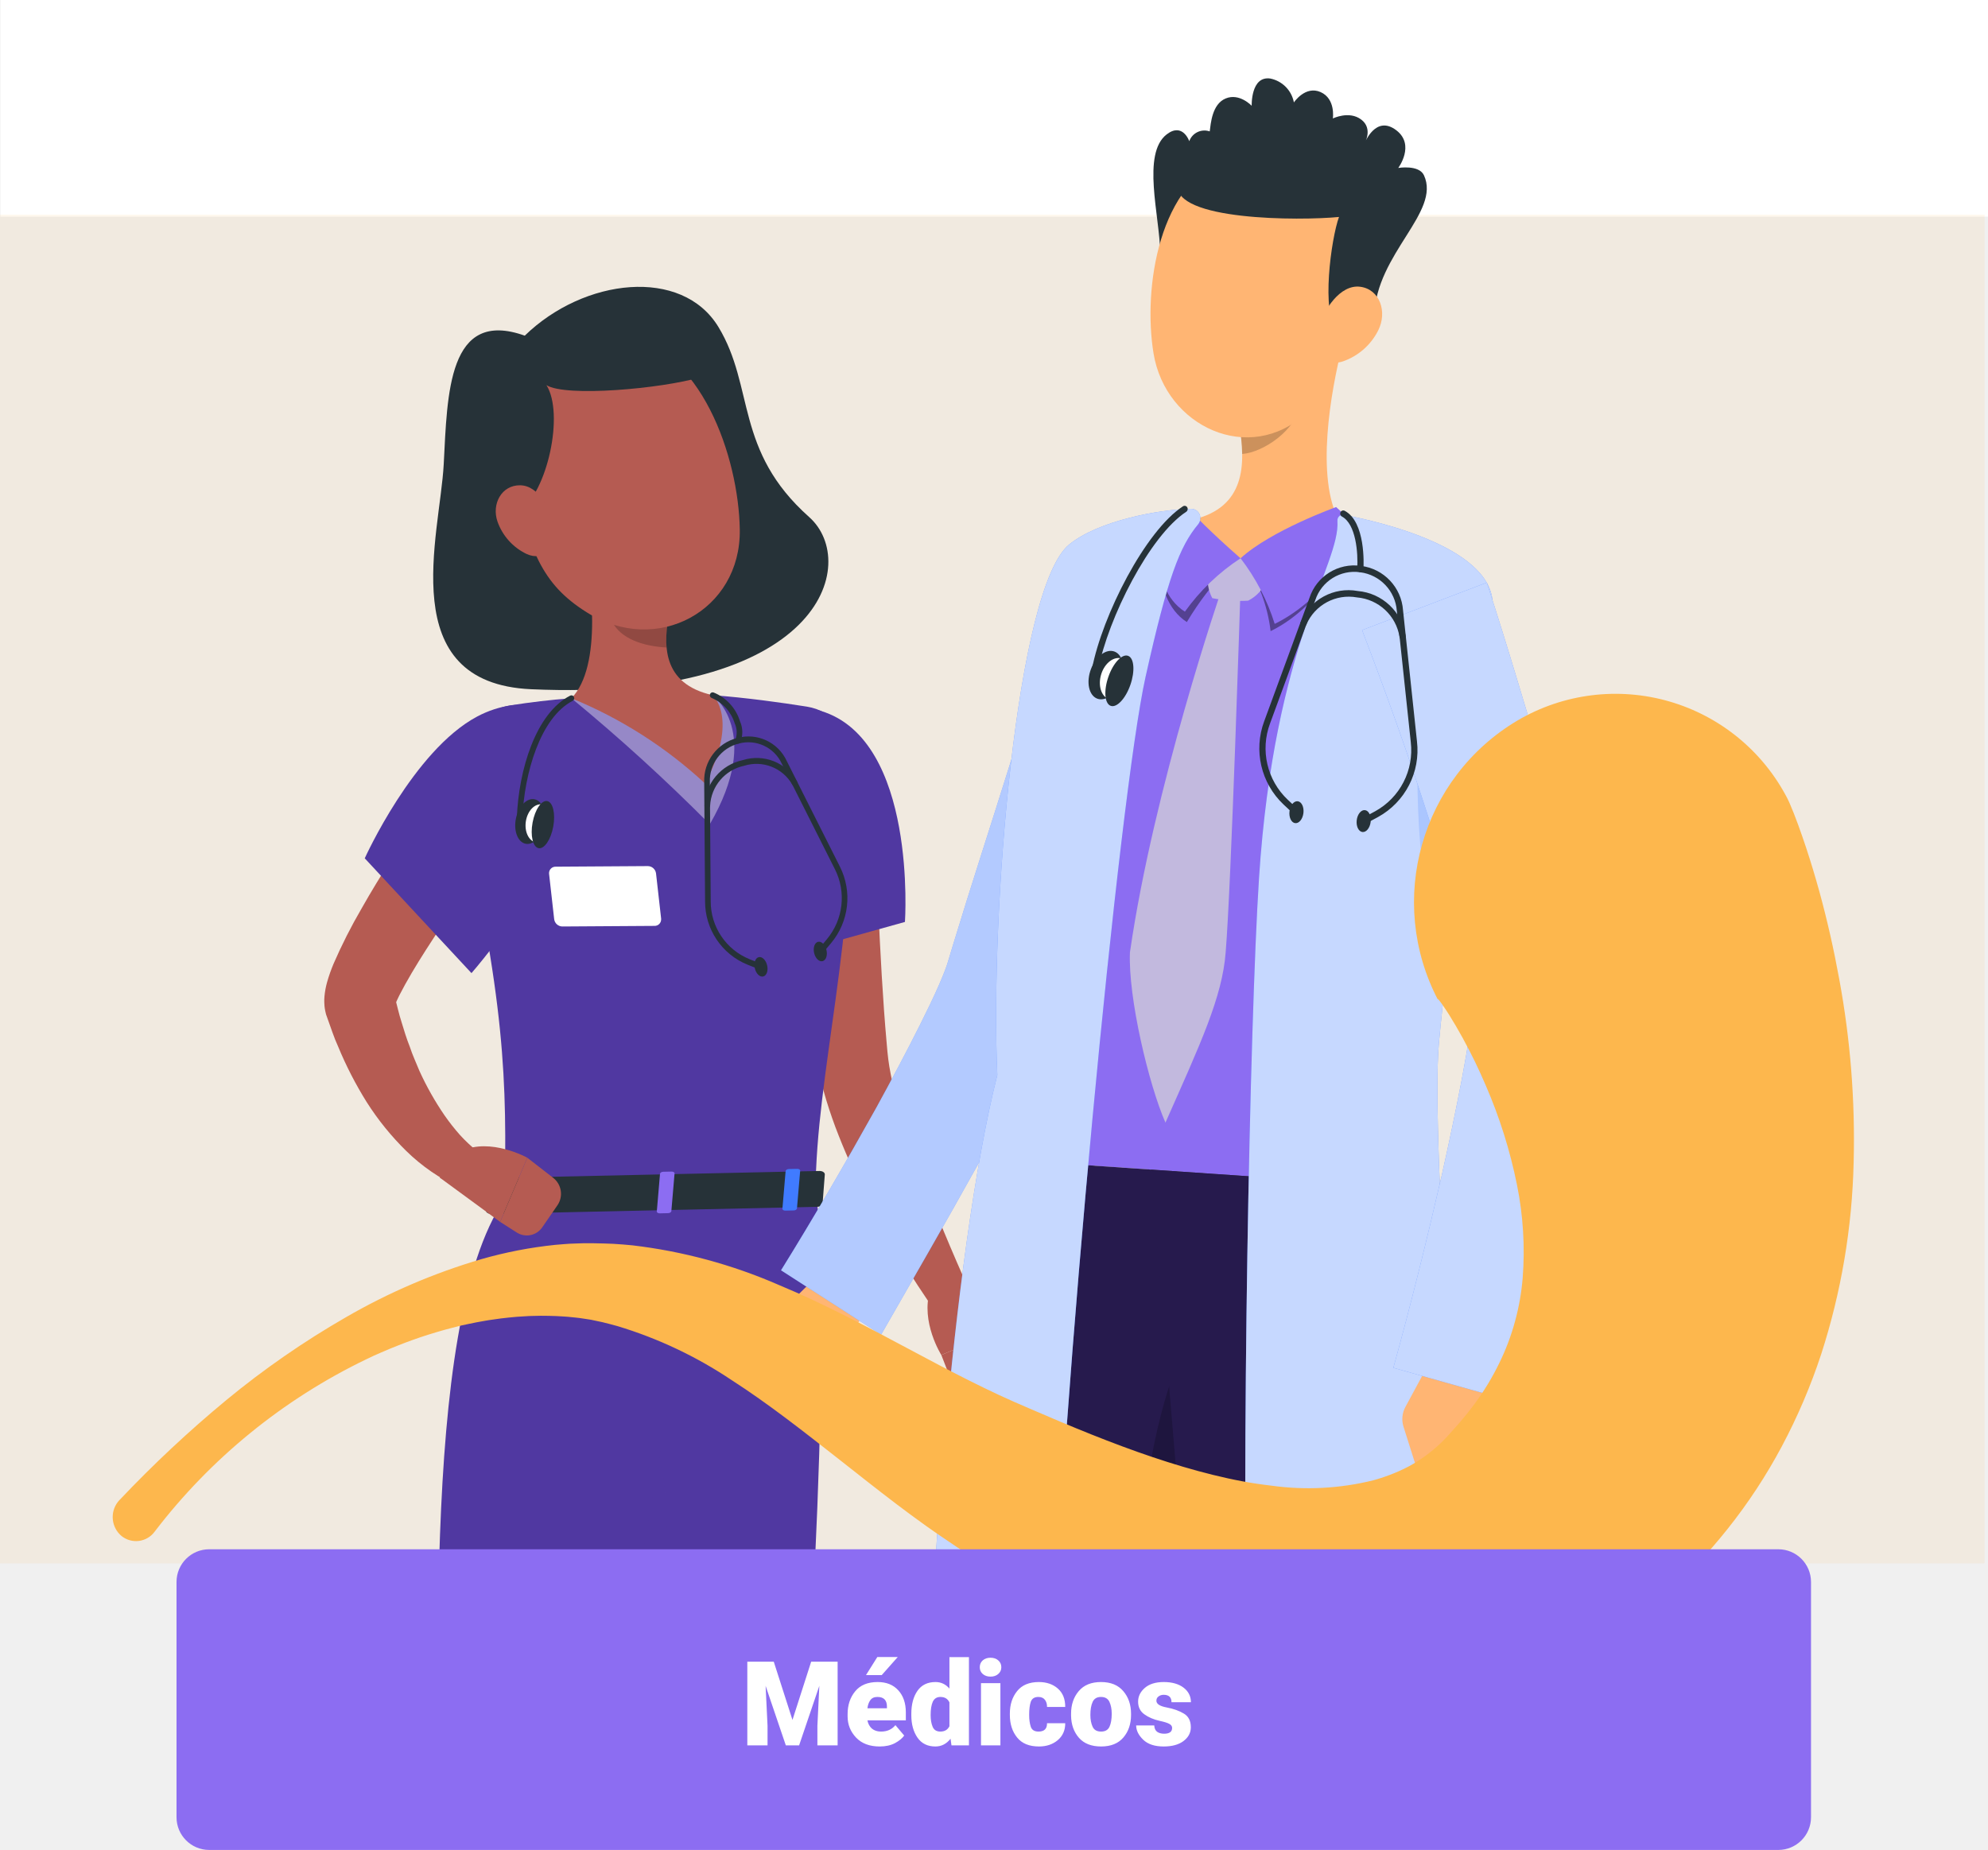
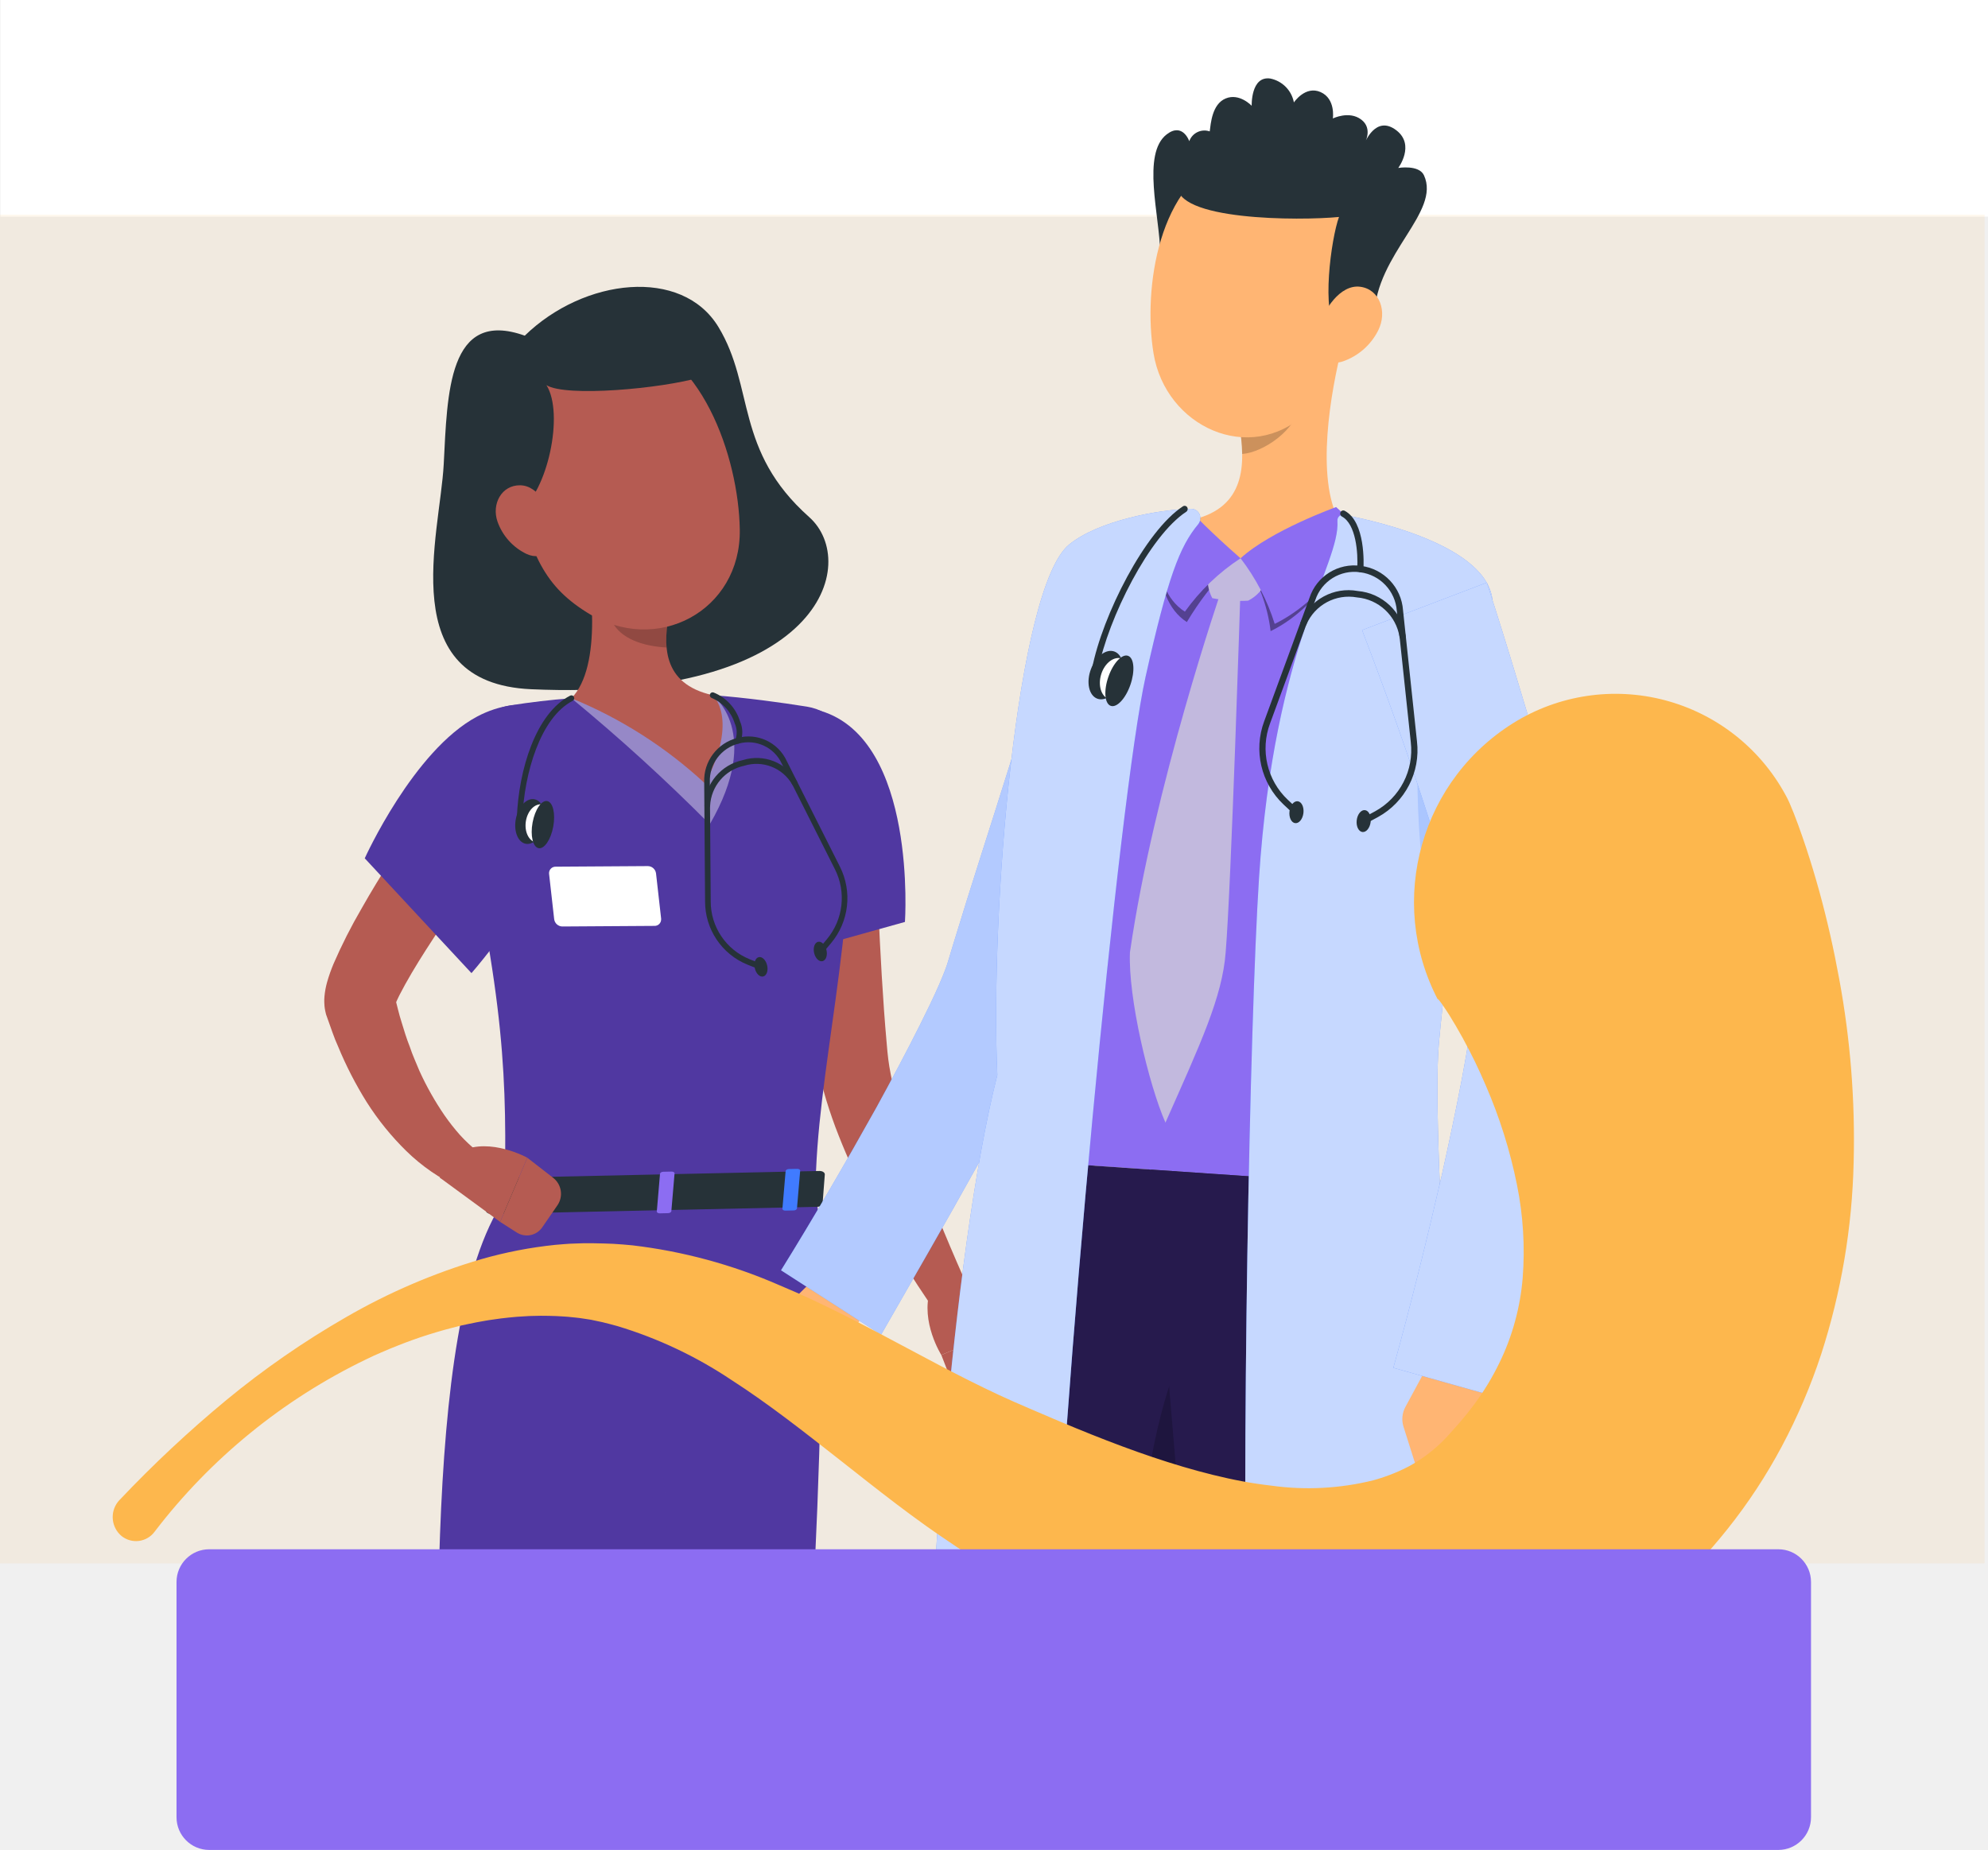
<svg xmlns="http://www.w3.org/2000/svg" width="304.072" height="283.021" viewBox="0 0 304.072 283.021">
  <defs>
    <clipPath id="clip-path">
      <rect id="Rectángulo_44114" data-name="Rectángulo 44114" width="284.927" height="234.528" fill="none" />
    </clipPath>
  </defs>
-   <g id="Grupo_132241" data-name="Grupo 132241" transform="translate(-180.207 -514.979)">
+   <g id="Grupo_132218" data-name="Grupo 132218" transform="translate(-180.207 -514.979)">
    <g id="Grupo_132121" data-name="Grupo 132121" transform="translate(180.207 514.979)">
      <g id="Grupo_132115" data-name="Grupo 132115" transform="translate(0 0)">
        <rect id="Rectángulo_44113" data-name="Rectángulo 44113" width="304" height="33.139" transform="translate(0.072)" fill="#fff" />
        <g id="Image_Place_Holder" data-name="Image Place Holder" transform="translate(0 32.838)" opacity="0.1">
          <rect id="Image_Place_Holder-2" data-name="Image Place Holder-2" width="303.554" height="206.345" fill="#fdb74d" />
        </g>
      </g>
      <g id="Grupo_130835" data-name="Grupo 130835" transform="translate(7 5.52)">
        <g id="Grupo_132117" data-name="Grupo 132117">
          <g id="Grupo_132116" data-name="Grupo 132116" clip-path="url(#clip-path)">
            <g id="Grupo_130719" data-name="Grupo 130719" transform="translate(2.954 6.466)">
              <g id="Grupo_130718" data-name="Grupo 130718">
                <g id="Grupo_130709" data-name="Grupo 130709" transform="translate(0 31.899)">
                  <path id="Trazado_137892" data-name="Trazado 137892" d="M135.488,277.92c9.072-8.828,24.044-10.52,29.622-1.327s2.435,18.9,13.885,29.086c7.817,6.955,2.017,28.29-42.514,26.334-21.087-.927-13.953-23.608-13.39-34.408S123.733,273.719,135.488,277.92Z" transform="translate(-65.177 -270.452)" fill="#263238" />
                  <g id="Grupo_130706" data-name="Grupo 130706" transform="translate(79.898 138.535)">
                    <path id="Trazado_137893" data-name="Trazado 137893" d="M153.2,666.113l10.788.437.206-12.1-10.789-.437Z" transform="translate(-145.194 -422.359)" fill="#5038a1" />
                    <path id="Trazado_137894" data-name="Trazado 137894" d="M164.639,664.6H152.427a.954.954,0,0,0-.925.772l-2.118,10.015a1.663,1.663,0,0,0,1.241,1.968,1.534,1.534,0,0,0,.357.036c4.264-.076,6.332-.336,11.706-.336,3.3,0,11.864.356,16.426.356,4.463,0,5.146-4.677,3.276-5.1-8.379-1.9-13.294-4.519-15.984-7.018A2.584,2.584,0,0,0,164.639,664.6Z" transform="translate(-145.18 -422.728)" fill="#5038a1" />
                    <path id="Trazado_137895" data-name="Trazado 137895" d="M164.19,654.457l-.093,5.627-10.793-.475.094-5.589Z" transform="translate(-145.195 -422.359)" fill="#5038a1" opacity="0.2" style="isolation: isolate" />
                    <path id="Trazado_137896" data-name="Trazado 137896" d="M180.054,413.991c2.444,13.423-.373,79.036-4.033,108C171.153,560.464,166.1,649.8,166.1,649.8l-14.48-.9s-3.619-94.073-.652-124.964c-1.677-39.753-5.809-109.191-5.809-109.191Z" transform="translate(-145.164 -413.991)" fill="#5038a1" />
                    <path id="Trazado_137897" data-name="Trazado 137897" d="M147.647,459.158c-.5-10.073,6.382-19.021,9.152-.041,1.763,12.094-1.868,33.284-6.62,48.257C149.426,491.868,148.495,474.527,147.647,459.158Z" transform="translate(-145.173 -415.176)" fill="#5038a1" opacity="0.2" style="isolation: isolate" />
                  </g>
                  <g id="Grupo_130707" data-name="Grupo 130707" transform="translate(0 138.898)">
                    <path id="Trazado_137898" data-name="Trazado 137898" d="M73.644,627.175l7.011,6.943,9.509-10.551-7.011-6.943Z" transform="translate(-64.998 -421.418)" fill="#5038a1" />
                    <path id="Trazado_137899" data-name="Trazado 137899" d="M82.419,634.566l-7.181-10.24a.792.792,0,0,0-1.089-.245L65.8,629.2a1.962,1.962,0,0,0-.524,2.658l.041.062c2.56,3.522,3.962,5.08,7.12,9.584,1.943,2.771,4.19,6.581,6.873,10.406,2.624,3.742,6.345,1.093,5.547-.766-3.582-8.336-2.078-10.647-1.886-14.624A3.171,3.171,0,0,0,82.419,634.566Z" transform="translate(-64.965 -421.674)" fill="#5038a1" />
                    <path id="Trazado_137900" data-name="Trazado 137900" d="M90.177,623.571l-4.9,5.439L78.319,622l4.842-5.379Z" transform="translate(-65.015 -421.418)" fill="#5038a1" opacity="0.2" style="isolation: isolate" />
                    <path id="Trazado_137901" data-name="Trazado 137901" d="M163.088,414.367s-15.518,84.706-19.554,117.544c-2.411,19.626-55.374,90.274-55.374,90.274l-9.05-9.872s19.386-51.717,42.739-82.4c.926-35.967-3.014-95.153,10.389-114.882Z" transform="translate(-65.018 -414.367)" fill="#5038a1" />
                  </g>
                  <path id="Trazado_137902" data-name="Trazado 137902" d="M177.08,346.876c.016,7.28.332,14.413.844,21.619.493,7.193,1.2,14.385,2.32,21.61l.205,1.351.273,1.53c.205,1.008.433,1.994.69,2.948.527,1.907,1.138,3.729,1.792,5.5a103.7,103.7,0,0,0,4.477,10.157,147.578,147.578,0,0,0,11.16,18.547,2.912,2.912,0,0,0,4.159.67,3.16,3.16,0,0,0,.946-3.785l-.034-.073c-2.822-6.322-5.559-12.811-7.944-19.242-1.21-3.213-2.27-6.457-3.182-9.644-.441-1.593-.825-3.185-1.118-4.729q-.233-1.158-.373-2.271l-.123-1.105-.115-1.292c-.618-6.891-.972-13.893-1.3-20.9-.28-7-.5-14.084-.693-21.031v-.065a5.994,5.994,0,1,0-11.984.2Z" transform="translate(-65.386 -272.899)" fill="#b55b52" />
                  <path id="Trazado_137903" data-name="Trazado 137903" d="M180.969,337.657c14.756,4.465,12.85,32.278,12.85,32.278l-20.972,5.856s-3.478-20.371-3.171-27.675C169.995,340.515,172.84,335.2,180.969,337.657Z" transform="translate(-65.358 -272.774)" fill="#5038a1" />
                  <path id="Trazado_137904" data-name="Trazado 137904" d="M202.461,428.479l7.379,6.515-10.351,4.384s-3.207-5.066-1.722-9.872Z" transform="translate(-65.462 -275.961)" fill="#b55b52" />
                  <path id="Trazado_137905" data-name="Trazado 137905" d="M208.548,445.17l-4.728.611a2.391,2.391,0,0,1-2.524-1.538l-1.8-4.633,10.351-4.384.79,7.191A2.472,2.472,0,0,1,208.548,445.17Z" transform="translate(-65.47 -276.196)" fill="#b55b52" />
                  <path id="Trazado_137906" data-name="Trazado 137906" d="M185.577,344.816c.652,27.886-5.531,48.249-5.6,66.42l-47.563,1.032c.357-18.214.2-30.087-7.356-62.714a10.531,10.531,0,0,1,7.487-12.67q.433-.107.875-.176c2.845-.44,6.015-.839,9.218-1.068,8-.573,14.547-.981,21.6-.468,5.072.37,10.522,1.134,14.429,1.753A8.226,8.226,0,0,1,185.577,344.816Z" transform="translate(-65.19 -272.7)" fill="#5038a1" />
                  <path id="Trazado_137907" data-name="Trazado 137907" d="M141.306,371.51l14.094-.091a.987.987,0,0,0,1.012-.963,1.143,1.143,0,0,0,0-.154l-.782-6.931a1.278,1.278,0,0,0-1.255-1.1l-14.095.091a.985.985,0,0,0-1.011.961,1.025,1.025,0,0,0,.006.156l.78,6.931A1.282,1.282,0,0,0,141.306,371.51Z" transform="translate(-65.244 -273.653)" fill="#fff" />
                  <path id="Trazado_137908" data-name="Trazado 137908" d="M164.3,335.18s7.757,5.638-.436,19.753a285.813,285.813,0,0,0-21.161-19.285Z" transform="translate(-65.257 -272.708)" fill="#fff" opacity="0.4" style="isolation: isolate" />
                  <path id="Trazado_137909" data-name="Trazado 137909" d="M144.337,309.5c1.507,7.174,3.134,20.341-1.631,25.253a67.726,67.726,0,0,1,20.438,13.042c5.264-10.024,1.159-13.512,1.159-13.512-7.788-1.75-7.708-7.712-6.471-13.339Z" transform="translate(-65.257 -271.813)" fill="#b55b52" />
                  <path id="Trazado_137910" data-name="Trazado 137910" d="M145.816,310.793a31.06,31.06,0,0,0,3.137,12.3c1.309,2.62,4.77,3.753,8.323,3.941a20.427,20.427,0,0,1,.559-6.045Z" transform="translate(-65.269 -271.858)" opacity="0.2" style="isolation: isolate" />
                  <path id="Trazado_137911" data-name="Trazado 137911" d="M133.047,299.63c3.558,11.472,4.827,16.407,11.977,20.887,10.756,6.74,23.571-.3,23.393-12.643-.162-11.11-5.952-28-18.1-29.732a15.957,15.957,0,0,0-17.932,13.953A17.005,17.005,0,0,0,133.047,299.63Z" transform="translate(-65.218 -270.714)" fill="#b55b52" />
                  <path id="Trazado_137912" data-name="Trazado 137912" d="M162.41,284.48c-5.99,1.757-20.635,3.067-23.574,1.207,2.754,4.392.133,16.363-4.117,19.271-5.733-4.778-7-16.306-1.709-22.016S155.052,270.425,162.41,284.48Z" transform="translate(-65.208 -270.651)" fill="#263238" />
                  <path id="Trazado_137913" data-name="Trazado 137913" d="M131.36,307.481a8.689,8.689,0,0,0,4.42,4.922c2.72,1.262,4.518-1.148,4.13-4.046-.349-2.606-2.184-6.408-5.089-6.45C131.959,301.866,130.415,304.8,131.36,307.481Z" transform="translate(-65.213 -271.548)" fill="#b55b52" />
                  <path id="Trazado_137914" data-name="Trazado 137914" d="M131.658,412.028l-2.055,4.46c-.158.346.239.686.789.676l49.88-1.083c.429-.01.779-.234.8-.514l.339-4.421c.024-.307-.353-.557-.822-.547l-48.165,1.044A.854.854,0,0,0,131.658,412.028Z" transform="translate(-65.208 -275.338)" fill="#263238" />
                  <path id="Trazado_137915" data-name="Trazado 137915" d="M138.269,417.488l-1.29.028c-.257.006-.455-.127-.441-.3l.489-5.746c.013-.168.237-.31.493-.316l1.29-.028c.257-.006.455.127.441.3l-.489,5.746C138.748,417.34,138.526,417.483,138.269,417.488Z" transform="translate(-65.234 -275.356)" fill="#407bff" />
                  <path id="Trazado_137916" data-name="Trazado 137916" d="M176.829,416.625l-1.29.028c-.256.006-.454-.127-.441-.3l.49-5.746c.014-.168.236-.31.493-.316l1.289-.028c.257-.006.456.127.442.3l-.489,5.746C177.309,416.477,177.087,416.62,176.829,416.625Z" transform="translate(-65.378 -275.326)" fill="#407bff" />
                  <path id="Trazado_137917" data-name="Trazado 137917" d="M157.545,417.056l-1.29.029c-.256,0-.454-.127-.441-.3l.489-5.745c.014-.169.237-.312.493-.316l1.29-.029c.257-.006.455.127.441.3l-.489,5.745C158.029,416.909,157.807,417.051,157.545,417.056Z" transform="translate(-65.306 -275.341)" fill="#8c6df2" />
                  <path id="Trazado_137918" data-name="Trazado 137918" d="M125.007,345.892c-3.494,4.793-6.766,9.626-9.942,14.639-1.564,2.516-3.131,5.044-4.613,7.679a79.986,79.986,0,0,0-4.276,8.442,24.755,24.755,0,0,0-.976,2.774,11.948,11.948,0,0,0-.412,2.227,7.329,7.329,0,0,0-.025.912l.032.555a7.464,7.464,0,0,0,.113.74l.088.386.046.174.012.035.051.14.1.279c.553,1.488,1.007,2.992,1.676,4.44a57.053,57.053,0,0,0,4.372,8.5,42.14,42.14,0,0,0,6.077,7.5,29.158,29.158,0,0,0,3.763,3.1c.675.465,1.373.909,2.1,1.319.373.207.745.393,1.141.579.425.193.737.331,1.36.566l2.291-5.673a5.629,5.629,0,0,0-.52-.459l-.66-.6c-.445-.412-.879-.856-1.3-1.319a32.6,32.6,0,0,1-2.358-3,45.049,45.049,0,0,1-3.831-6.79c-.5-1.233-1.057-2.413-1.475-3.695-.49-1.231-.884-2.516-1.27-3.8-.416-1.266-.687-2.615-1.056-3.9l-.064-.243-.033-.122-.009-.031.033.106.062.247c.035.151.059.373.071.469a2.59,2.59,0,0,1,.022.279c0,.231.006.259,0,.363-.017.29-.013.2.045.078.11-.283.342-.8.6-1.316,1.09-2.14,2.554-4.587,4.05-6.923,1.514-2.358,3.063-4.744,4.668-7.1,3.175-4.729,6.458-9.49,9.677-14.175Z" transform="translate(-65.115 -273.082)" fill="#b55b52" />
                  <path id="Trazado_137919" data-name="Trazado 137919" d="M122.459,411.46l9.267,6.79,4.153-9.816s-5.615-3.116-10.05-1.032Z" transform="translate(-65.181 -275.201)" fill="#b55b52" />
                  <path id="Trazado_137920" data-name="Trazado 137920" d="M138.216,419.124l2.307-3.348a3.1,3.1,0,0,0-.626-4.184l-3.983-3.093-4.153,9.816,2.542,1.626A2.859,2.859,0,0,0,138.216,419.124Z" transform="translate(-65.216 -275.264)" fill="#b55b52" />
                  <path id="Trazado_137921" data-name="Trazado 137921" d="M143.555,342.614c3.156,12.962-16.257,35.14-16.257,35.14l-16.324-17.566s7.449-16.511,17.193-21.689C134.974,334.887,142.166,336.9,143.555,342.614Z" transform="translate(-65.138 -272.761)" fill="#5038a1" />
                  <g id="Grupo_130708" data-name="Grupo 130708" transform="translate(68.85 62.026)">
                    <path id="Trazado_137922" data-name="Trazado 137922" d="M171.769,377.409a.432.432,0,0,0,.4-.29.45.45,0,0,0-.249-.573l-1.875-.74a9.524,9.524,0,0,1-5.959-8.89l-.133-18.2a5.861,5.861,0,0,1,4.422-5.91,5.623,5.623,0,0,1,6.578,3.069l8.121,16.14a9.806,9.806,0,0,1-1.239,10.749l-1.316,1.571a.456.456,0,0,0,.041.627h0a.418.418,0,0,0,.6-.04l0,0,1.32-1.565a10.714,10.714,0,0,0,1.354-11.745l-8.12-16.14a6.441,6.441,0,0,0-7.55-3.525,6.716,6.716,0,0,0-5.074,6.783l.134,18.2a10.405,10.405,0,0,0,6.51,9.713l1.874.741A.4.4,0,0,0,171.769,377.409Z" transform="translate(-134.184 -334.962)" fill="#263238" />
                    <path id="Trazado_137923" data-name="Trazado 137923" d="M163.564,352.887a.436.436,0,0,0,.43-.435,6.576,6.576,0,0,1,5.2-6.125,6.315,6.315,0,0,1,7.368,2.88.427.427,0,0,0,.586.171.455.455,0,0,0,.164-.606h0a7.09,7.09,0,0,0-8.324-3.309,7.39,7.39,0,0,0-5.855,6.969.438.438,0,0,0,.419.455h.008Z" transform="translate(-134.184 -335.083)" fill="#263238" />
                    <path id="Trazado_137924" data-name="Trazado 137924" d="M168.251,342.581a.426.426,0,0,0,.362-.2,4.054,4.054,0,0,0-.042-3.207,6.926,6.926,0,0,0-4.05-4.427.426.426,0,0,0-.545.278.45.45,0,0,0,.268.566,6.212,6.212,0,0,1,3.515,3.878,3.3,3.3,0,0,1,.13,2.431.456.456,0,0,0,.13.615h0A.411.411,0,0,0,168.251,342.581Z" transform="translate(-134.187 -334.718)" fill="#263238" />
                    <path id="Trazado_137925" data-name="Trazado 137925" d="M172.74,377.941c.2.815-.065,1.584-.584,1.718s-1.1-.418-1.293-1.233.067-1.585.584-1.718S172.543,377.126,172.74,377.941Z" transform="translate(-134.213 -336.182)" fill="#263238" />
                    <path id="Trazado_137926" data-name="Trazado 137926" d="M138.51,355.57c-.395,1.875-1.682,3.177-2.874,2.907s-1.84-2.008-1.446-3.883,1.676-3.177,2.873-2.907S138.906,353.7,138.51,355.57Z" transform="translate(-134.075 -335.309)" fill="#263238" />
                    <path id="Trazado_137927" data-name="Trazado 137927" d="M134.753,354.44a.438.438,0,0,0,.429-.429c.254-6.884,2.767-15.442,7.683-17.964a.454.454,0,0,0,.193-.6.42.42,0,0,0-.572-.2l0,0c-5.259,2.7-7.888,11.35-8.161,18.729a.44.44,0,0,0,.413.462Z" transform="translate(-134.076 -334.735)" fill="#263238" />
                    <path id="Trazado_137928" data-name="Trazado 137928" d="M139.8,355.756c-.252,1.61-1.372,2.76-2.5,2.57s-1.842-1.649-1.588-3.259,1.372-2.76,2.5-2.569S140.048,354.147,139.8,355.756Z" transform="translate(-134.081 -335.337)" fill="#fff" />
                    <path id="Trazado_137929" data-name="Trazado 137929" d="M139.9,355.879c-.367,1.989-1.372,3.462-2.245,3.289s-1.283-1.924-.916-3.914,1.372-3.462,2.245-3.289S140.267,353.891,139.9,355.879Z" transform="translate(-134.084 -335.319)" fill="#263238" />
                    <path id="Trazado_137930" data-name="Trazado 137930" d="M181.849,375.513c.2.815-.067,1.584-.585,1.718s-1.1-.418-1.293-1.233.066-1.585.584-1.718S181.651,374.7,181.849,375.513Z" transform="translate(-134.247 -336.097)" fill="#263238" />
                  </g>
                </g>
                <g id="Grupo_130717" data-name="Grupo 130717" transform="translate(93.406)">
                  <path id="Trazado_137931" data-name="Trazado 137931" d="M241.769,269c-7.612,1.405-8.572.685-8.669-4.95s-2.856-15.115.99-18.079c2.447-1.883,3.451,1.044,3.451,1.044a2.469,2.469,0,0,1,3.127-1.5c.164-1.174.344-4.177,2.453-5.042s3.967,1.125,3.967,1.125-.155-4.61,2.851-4.169a4.6,4.6,0,0,1,3.605,3.655s1.737-2.618,4.078-1.585,1.88,4.04,1.88,4.04,2.494-1.236,4.345.17.5,3.654.5,3.654,1.687-4.478,4.887-2c2.887,2.236.274,5.744.274,5.744s3.166-.532,3.931,1.126c2.607,5.642-7.287,11.943-7.607,21.462C250.646,279.728,241.769,269,241.769,269Z" transform="translate(-158.998 -237.4)" fill="#263238" />
                  <path id="Trazado_137932" data-name="Trazado 137932" d="M186.751,426.888l-5.068-.965-6.7,6.639a3.833,3.833,0,0,0-1.123,2.792l.093,5.428a3.712,3.712,0,0,0,3.31,3.678l2.328.215a3.642,3.642,0,0,0,3.828-2.762l1.167-4.432S191.223,429.4,186.751,426.888Z" transform="translate(-158.78 -243.973)" fill="#ffb573" />
                  <g id="Grupo_130710" data-name="Grupo 130710" transform="translate(16.1 76.637)">
                    <path id="Trazado_137933" data-name="Trazado 137933" d="M237.947,323.857c-3.4,9.128-6.79,18.286-10.056,27.471-3.3,9.149-6.512,18.423-9.545,27.5L217.8,380.5l-.373,1.091c-.143.414-.29.834-.426,1.169-.566,1.475-1.125,2.7-1.693,3.936-1.118,2.442-2.263,4.714-3.424,6.962-2.319,4.483-4.706,8.809-7.124,13.11-4.787,8.631-9.671,17.059-14.573,25.616l-15.3-9.86c5.044-8.131,9.91-16.518,14.573-24.881,2.3-4.2,4.553-8.426,6.653-12.613,1.045-2.09,2.063-4.183,2.943-6.185.424-.987.844-2,1.126-2.814.093-.231.133-.392.185-.556l.2-.651.545-1.821c2.9-9.555,5.941-18.792,8.864-28.167l8.8-28.034Z" transform="translate(-174.884 -316.806)" fill="#407bff" />
                    <path id="Trazado_137934" data-name="Trazado 137934" d="M237.947,323.857c-3.4,9.128-6.79,18.286-10.056,27.471-3.3,9.149-6.512,18.423-9.545,27.5L217.8,380.5l-.373,1.091c-.143.414-.29.834-.426,1.169-.566,1.475-1.125,2.7-1.693,3.936-1.118,2.442-2.263,4.714-3.424,6.962-2.319,4.483-4.706,8.809-7.124,13.11-4.787,8.631-9.671,17.059-14.573,25.616l-15.3-9.86c5.044-8.131,9.91-16.518,14.573-24.881,2.3-4.2,4.553-8.426,6.653-12.613,1.045-2.09,2.063-4.183,2.943-6.185.424-.987.844-2,1.126-2.814.093-.231.133-.392.185-.556l.2-.651.545-1.821c2.9-9.555,5.941-18.792,8.864-28.167l8.8-28.034Z" transform="translate(-174.884 -316.806)" fill="#fff" opacity="0.6" style="isolation: isolate" />
                  </g>
                  <path id="Trazado_137935" data-name="Trazado 137935" d="M192.157,668.362l-10.77.545,5.086-29.078,10.248,2.438Z" transform="translate(-158.808 -251.43)" fill="#ffb573" />
                  <path id="Trazado_137936" data-name="Trazado 137936" d="M269.753,668.893H258.981l.027-25.858H269.78Z" transform="translate(-159.099 -251.542)" fill="#ffb573" />
                  <path id="Trazado_137937" data-name="Trazado 137937" d="M257.868,668.488H271a.9.9,0,0,1,.887.761l1.736,9.925a1.711,1.711,0,0,1-1.381,1.964,1.561,1.561,0,0,1-.276.021c-4.221-.074-7.3-.332-12.618-.332-3.274,0-13.161.353-17.683.353-4.421,0-4.928-4.633-3.06-5.053,8.374-1.882,14.732-4.477,17.488-6.949A2.654,2.654,0,0,1,257.868,668.488Z" transform="translate(-159.019 -252.429)" fill="#263238" />
                  <path id="Trazado_137938" data-name="Trazado 137938" d="M186.483,639.839l-2.354,13.45,10.252,2.439,2.355-13.45Z" transform="translate(-158.818 -251.431)" opacity="0.2" style="isolation: isolate" />
                  <rect id="Rectángulo_41143" data-name="Rectángulo 41143" width="10.777" height="13.329" transform="translate(99.899 391.499)" opacity="0.2" style="isolation: isolate" />
                  <path id="Trazado_137939" data-name="Trazado 137939" d="M278.258,323.2c-8.379,39.213-6.174,77.9-7.069,86.283-8.431-.563-40.187-2.742-57.5-3.932-5.986-47.249.691-77.49,4.5-89.868a10.931,10.931,0,0,1,8.927-7.751,158.509,158.509,0,0,1,25.759-.84A93.239,93.239,0,0,1,270.13,309.8,11.265,11.265,0,0,1,278.258,323.2Z" transform="translate(-158.92 -239.823)" fill="#8c6df2" />
                  <path id="Trazado_137940" data-name="Trazado 137940" d="M261.022,279.547c-1.892,7.379-4.142,20.461-.525,27.068.569,1.038-.524,1.917-.567,3.111-.133,3.668-4.913,4.763-13.469,4.806-8.636.044-12.216-3.645-9.886-7.136a2.453,2.453,0,0,1,1.512-1.015c8.018-1.859,8.169-8.372,7.084-14.583Z" transform="translate(-159.012 -238.87)" fill="#ffb573" />
                  <path id="Trazado_137941" data-name="Trazado 137941" d="M245.893,313.477a24.3,24.3,0,0,1,4.143,10.931c8.536-4.161,12.611-14.256,12.611-14.256l-2.572-2.857S250.585,309.2,245.893,313.477Z" transform="translate(-159.05 -239.837)" opacity="0.4" style="isolation: isolate" />
                  <path id="Trazado_137942" data-name="Trazado 137942" d="M244.994,313.509s-3.8,2.8-7.822,9.509c-5.974-3.828-3.991-14.775-3.991-14.775l4.863-.99S240.212,309.338,244.994,313.509Z" transform="translate(-159.001 -239.835)" opacity="0.4" style="isolation: isolate" />
                  <path id="Trazado_137943" data-name="Trazado 137943" d="M245.417,313.477l-1.848.186-3.1,2.123a5.984,5.984,0,0,0,.624,3.791,21.35,21.35,0,0,0,5.484.386A5.894,5.894,0,0,0,249.351,317l-2.284-3.021Z" transform="translate(-159.029 -240.052)" fill="#c2b9de" />
                  <path id="Trazado_137944" data-name="Trazado 137944" d="M245.436,313.194a32.33,32.33,0,0,1,5.223,10.037c8.536-4.161,13.515-14.1,13.515-14.1l-4.121-3.774S250.131,308.913,245.436,313.194Z" transform="translate(-159.048 -239.769)" fill="#8c6df2" />
                  <path id="Trazado_137945" data-name="Trazado 137945" d="M245.387,313.226a32.045,32.045,0,0,0-8.515,8.169c-5.974-3.829-3.7-14.121-3.7-14.121l4.863-.989S240.61,309.056,245.387,313.226Z" transform="translate(-159.001 -239.802)" fill="#8c6df2" />
                  <path id="Trazado_137946" data-name="Trazado 137946" d="M254.595,284.726l-9.38,7.245a27.088,27.088,0,0,1,.465,4.548c3.381-.272,8.228-3.769,8.813-7.38A12.629,12.629,0,0,0,254.595,284.726Z" transform="translate(-159.047 -239.05)" opacity="0.2" style="isolation: isolate" />
                  <path id="Trazado_137947" data-name="Trazado 137947" d="M262.723,266.282c-1.357,10.992-1.613,17.5-7.355,22.794-8.632,7.967-21.454,2.012-23.292-9.179-1.655-10.073.844-26.356,11.547-30.034a14.468,14.468,0,0,1,18.477,9.489A15.644,15.644,0,0,1,262.723,266.282Z" transform="translate(-158.996 -237.807)" fill="#ffb573" />
                  <path id="Trazado_137948" data-name="Trazado 137948" d="M260.148,276.115c-2.462-2.405-.9-13.909.308-17.205-6.019.595-25.415.568-24.679-4.984s7.789-10.272,19.332-6.37c9.639,3.255,12.023,8.216,12.068,12.279C267.266,268.169,260.148,276.115,260.148,276.115Z" transform="translate(-159.012 -237.704)" fill="#263238" />
                  <path id="Trazado_137949" data-name="Trazado 137949" d="M266.541,277.1a9.537,9.537,0,0,1-5.431,4.762c-3.06.982-4.576-1.945-3.71-5.081.777-2.823,3.307-6.736,6.372-6.346C266.794,270.821,267.953,274.282,266.541,277.1Z" transform="translate(-159.092 -238.551)" fill="#ffb573" />
                  <path id="Trazado_137950" data-name="Trazado 137950" d="M180.607,641.834l17.812,4.071s17.326-70.369,22.471-104.751c1.566-10.459,5.219-25.392,8.543-41.109,4.2-19.8,9.474-41.221,13.8-57.992,4.563-17.662,7.946-30.365,7.946-30.365l-37.6-2.58s-17.505,92.029-21.043,125.909C188.856,570.245,180.607,641.834,180.607,641.834Z" transform="translate(-158.805 -243.387)" fill="#261a4d" />
                  <path id="Trazado_137951" data-name="Trazado 137951" d="M229.616,500.918c4.2-19.8,9.473-41.221,13.8-57.992l-3.952-8.737C230.132,445.769,227.734,481.512,229.616,500.918Z" transform="translate(-158.987 -244.261)" opacity="0.2" style="isolation: isolate" />
                  <path id="Trazado_137952" data-name="Trazado 137952" d="M231.684,410.382s7.79,94.035,10.861,126.6c3.364,35.657,12.388,108.7,12.388,108.7h18.088s.817-77.79-2.435-112.223c-.459-67.705.679-120.371.679-120.371Z" transform="translate(-158.997 -243.431)" fill="#261a4d" />
                  <path id="Trazado_137953" data-name="Trazado 137953" d="M252.651,654.327h23.234v-7.192l-24.136-1.388Z" transform="translate(-159.072 -251.637)" fill="#407bff" />
                  <path id="Trazado_137954" data-name="Trazado 137954" d="M178.27,649.864l21.225,4.862,1.516-7.108-22.221-5.809Z" transform="translate(-158.796 -251.499)" fill="#407bff" />
                  <g id="Grupo_130711" data-name="Grupo 130711" transform="translate(92.667 412.56)">
                    <path id="Trazado_137955" data-name="Trazado 137955" d="M254.28,670.406a12.51,12.51,0,0,0,2.834-.4.275.275,0,0,0,.2-.213.259.259,0,0,0-.106-.267c-.383-.254-3.77-2.466-4.986-1.834a.887.887,0,0,0-.465.748,1.568,1.568,0,0,0,.473,1.4A3.087,3.087,0,0,0,254.28,670.406Zm2.11-.772c-1.844.38-3.249.31-3.818-.2a1.062,1.062,0,0,1-.308-.959.338.338,0,0,1,.172-.31c.633-.33,2.575.625,3.953,1.472Z" transform="translate(-251.739 -664.958)" fill="#407bff" />
                    <path id="Trazado_137956" data-name="Trazado 137956" d="M257.064,669.918a.275.275,0,0,0,.141-.043.283.283,0,0,0,.125-.242c-.006-.137-.135-3.359-1.345-4.419a1.319,1.319,0,0,0-1.075-.339h0a.883.883,0,0,0-.838.693c-.279,1.244,1.781,3.691,2.872,4.318A.246.246,0,0,0,257.064,669.918Zm-2-4.527a.849.849,0,0,1,.578.233c.775.676,1.046,2.557,1.133,3.5-1.073-.869-2.373-2.72-2.21-3.455.016-.068.051-.225.385-.267h0A.926.926,0,0,1,255.068,665.392Z" transform="translate(-251.747 -664.863)" fill="#407bff" />
                  </g>
                  <path id="Trazado_137957" data-name="Trazado 137957" d="M179.682,664.816l12.637,3.707a.923.923,0,0,1,.652.983l-.936,10.037a1.673,1.673,0,0,1-1.841,1.506,1.712,1.712,0,0,1-.275-.058c-4.042-1.264-6.932-2.377-12.054-3.881-3.151-.924-13.4-4.729-17.133-7.373-3.651-2.587-1.546-6.709.223-5.963,7.939,3.345,13.531,2.808,16.833,1.2A2.624,2.624,0,0,1,179.682,664.816Z" transform="translate(-158.723 -252.262)" fill="#263238" />
                  <g id="Grupo_130712" data-name="Grupo 130712" transform="translate(14.89 408.321)">
                    <path id="Trazado_137958" data-name="Trazado 137958" d="M175.723,665.625a12.513,12.513,0,0,0,2.833.414.268.268,0,0,0,.249-.15.259.259,0,0,0-.032-.289c-.3-.353-2.98-3.438-4.317-3.172a.866.866,0,0,0-.646.589,1.582,1.582,0,0,0,.088,1.478A3.151,3.151,0,0,0,175.723,665.625Zm2.235-.149c-1.875-.155-3.207-.617-3.621-1.271a1.075,1.075,0,0,1-.045-1.01c.075-.193.172-.235.249-.251.694-.137,2.312,1.329,3.416,2.534Z" transform="translate(-173.669 -660.538)" fill="#407bff" />
                    <path id="Trazado_137959" data-name="Trazado 137959" d="M178.508,665.963a.252.252,0,0,0,.146,0,.275.275,0,0,0,.186-.2c.031-.132.752-3.269-.133-4.633a1.349,1.349,0,0,0-.943-.629h0a.865.865,0,0,0-.989.43c-.594,1.121.744,4.054,1.628,4.966A.272.272,0,0,0,178.508,665.963Zm-.732-4.922a.867.867,0,0,1,.5.386c.569.869.335,2.755.173,3.685-.8-1.143-1.57-3.286-1.22-3.948.033-.061.109-.2.438-.149h0a.658.658,0,0,1,.114.03Z" transform="translate(-173.68 -660.471)" fill="#407bff" />
                  </g>
                  <g id="Grupo_130713" data-name="Grupo 130713" transform="translate(87.105 66.769)">
                    <path id="Trazado_137960" data-name="Trazado 137960" d="M261.236,306.594a.839.839,0,0,0-.971.7.9.9,0,0,0-.009.243c.419,6.672-9.648,18.634-11.993,54.612-1.427,21.872-2.741,90.032-1.777,125.495a3,3,0,0,0,3.045,2.969,2.88,2.88,0,0,0,.719-.115c17.726-5.124,26.1,7.3,29.517-7.362-.186-17.565-5.32-80.641-4-95.59s6.816-55.587,8.182-66.414C285.142,311.721,266.2,307.528,261.236,306.594Z" transform="translate(-246.156 -306.581)" fill="#407bff" />
                    <path id="Trazado_137961" data-name="Trazado 137961" d="M261.236,306.594a.839.839,0,0,0-.971.7.9.9,0,0,0-.009.243c.419,6.672-9.648,18.634-11.993,54.612-1.427,21.872-2.741,90.032-1.777,125.495a3,3,0,0,0,3.045,2.969,2.88,2.88,0,0,0,.719-.115c17.726-5.124,26.1,7.3,29.517-7.362-.186-17.565-5.32-80.641-4-95.59s6.816-55.587,8.182-66.414C285.142,311.721,266.2,307.528,261.236,306.594Z" transform="translate(-246.156 -306.581)" fill="#fff" opacity="0.7" style="isolation: isolate" />
                  </g>
                  <path id="Trazado_137962" data-name="Trazado 137962" d="M273.025,338.153c-.778,5.557-1.083,28,4.08,38.783.86-7.415,1.984-16.348,3.087-24.926Z" transform="translate(-159.15 -240.913)" fill="#407bff" opacity="0.2" style="isolation: isolate" />
                  <path id="Trazado_137963" data-name="Trazado 137963" d="M280.386,438.691l-5.122.617-4.532,8.389a3.888,3.888,0,0,0-.279,3.009l1.63,5.161a3.619,3.619,0,0,0,4.205,2.509l2.285-.5a3.74,3.74,0,0,0,2.875-3.8l-.14-4.592S285.37,439.732,280.386,438.691Z" transform="translate(-159.141 -244.418)" fill="#ffb573" />
                  <g id="Grupo_130714" data-name="Grupo 130714" transform="translate(104.977 77.14)">
                    <path id="Trazado_137964" data-name="Trazado 137964" d="M283.175,317.327c1.624,5.007,3.143,9.9,4.643,14.871,1.5,4.957,3.006,9.919,4.42,14.936s2.786,10.071,4.054,15.258c.627,2.6,1.223,5.232,1.747,7.983.26,1.38.5,2.791.71,4.282.093.772.205,1.483.272,2.339l.107,1.236.054,1.4c.023.46.009.946-.007,1.427s-.033.973-.069,1.351l-.1,1.232-.129,1.125c-.176,1.5-.394,2.87-.606,4.242-.437,2.72-.93,5.33-1.453,7.923-1.037,5.176-2.187,10.238-3.356,15.288q-1.716,7.579-3.554,15.085l-3.644,15.056-17.388-4.9c2.692-9.72,5.142-19.629,7.406-29.463,1.1-4.922,2.147-9.859,3.072-14.73.458-2.431.889-4.857,1.236-7.2.173-1.158.321-2.322.414-3.372a16.615,16.615,0,0,0,.106-2.528l-.033-.518-.081-.676c-.036-.424-.141-.977-.211-1.472-.172-1.041-.391-2.148-.633-3.281-.49-2.265-1.082-4.611-1.713-6.965-1.259-4.722-2.723-9.5-4.274-14.255-3.064-9.515-6.509-19.091-10.073-28.4Z" transform="translate(-264.095 -317.327)" fill="#407bff" />
                    <path id="Trazado_137965" data-name="Trazado 137965" d="M283.175,317.327c1.624,5.007,3.143,9.9,4.643,14.871,1.5,4.957,3.006,9.919,4.42,14.936s2.786,10.071,4.054,15.258c.627,2.6,1.223,5.232,1.747,7.983.26,1.38.5,2.791.71,4.282.093.772.205,1.483.272,2.339l.107,1.236.054,1.4c.023.46.009.946-.007,1.427s-.033.973-.069,1.351l-.1,1.232-.129,1.125c-.176,1.5-.394,2.87-.606,4.242-.437,2.72-.93,5.33-1.453,7.923-1.037,5.176-2.187,10.238-3.356,15.288q-1.716,7.579-3.554,15.085l-3.644,15.056-17.388-4.9c2.692-9.72,5.142-19.629,7.406-29.463,1.1-4.922,2.147-9.859,3.072-14.73.458-2.431.889-4.857,1.236-7.2.173-1.158.321-2.322.414-3.372a16.615,16.615,0,0,0,.106-2.528l-.033-.518-.081-.676c-.036-.424-.141-.977-.211-1.472-.172-1.041-.391-2.148-.633-3.281-.49-2.265-1.082-4.611-1.713-6.965-1.259-4.722-2.723-9.5-4.274-14.255-3.064-9.515-6.509-19.091-10.073-28.4Z" transform="translate(-264.095 -317.327)" fill="#fff" opacity="0.7" style="isolation: isolate" />
                  </g>
                  <g id="Grupo_130715" data-name="Grupo 130715" transform="translate(39.121 65.853)">
                    <path id="Trazado_137966" data-name="Trazado 137966" d="M237.694,305.632a1.405,1.405,0,0,1,1.414,1.4,1.47,1.47,0,0,1-.32.951c-2.86,3.434-4.662,8.151-8.044,23.293-4.081,18.272-12.785,110.17-14.433,155.194a2.533,2.533,0,0,1-2.586,2.486,2.45,2.45,0,0,1-.358-.041c-8.473-1.614-14.29,2.642-15.211-2.992-1.025-6.246,2.788-65.692,9.9-93.664-1.118-24.8,2.921-74.558,10.987-81.16C223.484,307.466,232.722,305.728,237.694,305.632Z" transform="translate(-197.992 -305.632)" fill="#407bff" />
                    <path id="Trazado_137967" data-name="Trazado 137967" d="M237.694,305.632a1.405,1.405,0,0,1,1.414,1.4,1.47,1.47,0,0,1-.32.951c-2.86,3.434-4.662,8.151-8.044,23.293-4.081,18.272-12.785,110.17-14.433,155.194a2.533,2.533,0,0,1-2.586,2.486,2.45,2.45,0,0,1-.358-.041c-8.473-1.614-14.29,2.642-15.211-2.992-1.025-6.246,2.788-65.692,9.9-93.664-1.118-24.8,2.921-74.558,10.987-81.16C223.484,307.466,232.722,305.728,237.694,305.632Z" transform="translate(-197.992 -305.632)" fill="#fff" opacity="0.7" style="isolation: isolate" />
                  </g>
                  <path id="Trazado_137968" data-name="Trazado 137968" d="M242.487,318.4S232.1,348.63,228.452,373.949c-.292,6.882,2.874,20.218,5.431,26.039,5.347-12.069,8.69-19.183,9.21-26.039.857-10.327,2.262-55.342,2.262-55.342Z" transform="translate(-158.984 -240.224)" fill="#c2b9de" />
                  <g id="Grupo_130716" data-name="Grupo 130716" transform="translate(63.132 65.398)">
                    <path id="Trazado_137969" data-name="Trazado 137969" d="M264.284,354.217a.475.475,0,0,1-.423-.265.5.5,0,0,1,.2-.667h0l1.972-1.062a10.664,10.664,0,0,0,5.449-10.59l-2.134-20.063a6.43,6.43,0,0,0-5.608-5.914,6.275,6.275,0,0,0-6.861,4.264l-6.923,18.867a10.833,10.833,0,0,0,2.71,11.669L254.318,352a.507.507,0,0,1,.034.7.466.466,0,0,1-.673.035l-1.651-1.544a11.837,11.837,0,0,1-2.962-12.751l6.923-18.867a7.2,7.2,0,0,1,7.874-4.894,7.361,7.361,0,0,1,6.435,6.787l2.133,20.064a11.655,11.655,0,0,1-5.96,11.573l-1.972,1.062A.47.47,0,0,1,264.284,354.217Z" transform="translate(-222.191 -305.489)" fill="#263238" />
                    <path id="Trazado_137970" data-name="Trazado 137970" d="M270.258,326.116a.483.483,0,0,1-.471-.426,7.212,7.212,0,0,0-6.5-6.047,7.059,7.059,0,0,0-7.752,4.164.475.475,0,0,1-.624.266.5.5,0,0,1-.258-.646h0a7.925,7.925,0,0,1,8.753-4.764,8.1,8.1,0,0,1,7.318,6.889.488.488,0,0,1-.4.556h0A.36.36,0,0,1,270.258,326.116Z" transform="translate(-222.215 -305.628)" fill="#263238" />
                    <path id="Trazado_137971" data-name="Trazado 137971" d="M263.817,315.346h-.03a.489.489,0,0,1-.446-.524c.143-2.429-.186-6.852-2.352-8a.5.5,0,0,1-.208-.661l0,0a.468.468,0,0,1,.641-.214h0c3.2,1.705,2.912,8.2,2.868,8.941A.485.485,0,0,1,263.817,315.346Z" transform="translate(-222.238 -305.186)" fill="#263238" />
                    <path id="Trazado_137972" data-name="Trazado 137972" d="M255.079,353.808c-.115.924-.682,1.61-1.269,1.532s-.972-.89-.859-1.814.681-1.609,1.269-1.531S255.192,352.886,255.079,353.808Z" transform="translate(-222.208 -306.793)" fill="#263238" />
                    <path id="Trazado_137973" data-name="Trazado 137973" d="M227.032,332.792c-.75,1.981-2.38,3.17-3.64,2.658s-1.677-2.535-.925-4.515,2.379-3.171,3.64-2.659S227.782,330.81,227.032,332.792Z" transform="translate(-222.093 -305.962)" fill="#263238" />
                    <path id="Trazado_137974" data-name="Trazado 137974" d="M223.089,330.7a.516.516,0,0,1-.094-.01.493.493,0,0,1-.372-.579c1.582-8.18,8.14-21.1,13.919-24.877a.466.466,0,0,1,.652.154.506.506,0,0,1-.149.682c-5.587,3.649-11.947,16.242-13.492,24.235A.481.481,0,0,1,223.089,330.7Z" transform="translate(-222.095 -305.16)" fill="#263238" />
                    <path id="Trazado_137975" data-name="Trazado 137975" d="M228.413,333.235c-.55,1.716-1.971,2.772-3.176,2.357s-1.734-2.141-1.185-3.861,1.971-2.771,3.175-2.357S228.963,331.519,228.413,333.235Z" transform="translate(-222.099 -306.001)" fill="#fff" />
                    <path id="Trazado_137976" data-name="Trazado 137976" d="M228.5,333.394c-.738,2.111-2.088,3.539-3.014,3.191s-1.077-2.343-.339-4.453,2.089-3.539,3.015-3.191S229.238,331.285,228.5,333.394Z" transform="translate(-222.102 -305.988)" fill="#263238" />
                    <path id="Trazado_137977" data-name="Trazado 137977" d="M265.4,355.214c-.113.924-.681,1.609-1.268,1.532s-.972-.89-.86-1.813.682-1.61,1.27-1.532S265.516,354.294,265.4,355.214Z" transform="translate(-222.247 -306.842)" fill="#263238" />
                  </g>
                </g>
                <path id="Trazado_138125" data-name="Trazado 138125" d="M.722,154.259A183.008,183.008,0,0,1,14.75,136.87a132.783,132.783,0,0,1,16.365-15.106A94.342,94.342,0,0,1,50.358,110.1a65.21,65.21,0,0,1,10.926-3.753c.955-.212,1.906-.448,2.881-.606.485-.086.969-.18,1.459-.255l1.478-.2c.99-.139,1.951-.219,2.933-.328.976-.064,1.957-.15,2.936-.177a79.147,79.147,0,0,1,22.992,2.88c7.364,1.919,14.338,4.483,21.046,6.934,3.353,1.233,6.652,2.426,9.887,3.516,1.622.551,3.219,1.058,4.81,1.55.791.232,1.583.476,2.367.694l2.429.673c6.764,1.868,13.358,3.568,19.8,4.772,3.217.6,6.391,1.084,9.491,1.4,1.55.157,3.083.28,4.59.345s2.993.077,4.447.042a41.2,41.2,0,0,0,15.358-2.982,28.215,28.215,0,0,0,3.032-1.535c.48-.276.94-.573,1.392-.873l.663-.461c.2-.153.4-.3.59-.455a22.873,22.873,0,0,0,4.156-4.286c.3-.4.587-.813.858-1.236l1.058-1.587c.367-.546.685-1.109,1.028-1.654s.621-1.113.943-1.66a39.526,39.526,0,0,0,2.858-6.671,35.732,35.732,0,0,0,1.5-6.668,36.308,36.308,0,0,0,.237-6.747,51.617,51.617,0,0,0-2.865-14.04,75.789,75.789,0,0,0-6.8-14.3,80.62,80.62,0,0,0-4.565-6.787c-.81-1.082-1.64-2.132-2.462-3.116-.41-.487-.824-.957-1.218-1.38-.2-.21-.39-.413-.562-.576a3.028,3.028,0,0,0-.236-.212c-.029-.018-.072-.059-.083-.051l-.013,0s-.017-.014,0,.027l.093.164a32.326,32.326,0,0,1,6.1-44.111,29.589,29.589,0,0,1,42.494,6.1l.292.44.187.3.3.507.528.9c.332.587.633,1.142.927,1.692.586,1.1,1.127,2.168,1.655,3.229,1.046,2.12,2.013,4.22,2.928,6.33,1.823,4.221,3.437,8.5,4.881,12.858a134.825,134.825,0,0,1,6.088,27.471,102.965,102.965,0,0,1-.83,29.74,89.534,89.534,0,0,1-4,14.807,82.367,82.367,0,0,1-6.493,13.727,83.621,83.621,0,0,1-8.523,11.93c-.788.89-1.566,1.793-2.369,2.655s-1.612,1.712-2.441,2.524l-1.246,1.209c-.422.409-.8.778-1.311,1.251-.959.9-1.954,1.765-2.965,2.6A60.765,60.765,0,0,1,212.787,155c-.587.278-1.185.532-1.785.79-.584.24-1.164.474-1.746.7-1.168.443-2.34.858-3.523,1.227a62.747,62.747,0,0,1-7.089,1.788,67.568,67.568,0,0,1-13.863,1.146,81.332,81.332,0,0,1-12.927-1.3,124.63,124.63,0,0,1-23.007-6.692c-7.155-2.782-13.892-5.949-20.386-9.111l-2.534-1.24c-.869-.426-1.712-.867-2.565-1.3-1.682-.883-3.344-1.776-4.96-2.683-3.248-1.815-6.371-3.655-9.447-5.442-6.148-3.577-12.074-7.022-18.1-9.8a65.13,65.13,0,0,0-18.423-5.745c-.786-.118-1.575-.184-2.366-.276l-1.188-.082-.6-.042c-.2-.01-.389,0-.585-.009l-1.17-.011c-.391,0-.785.027-1.178.039-.788.011-1.583.1-2.375.157-.794.075-1.592.183-2.391.289-.8.142-1.6.239-2.4.419l-1.2.245c-.4.084-.8.191-1.2.286-.8.187-1.594.419-2.391.652-.8.215-1.585.5-2.381.753-.791.267-1.576.567-2.365.852-.777.325-1.559.636-2.336.973-.768.354-1.55.68-2.316,1.058q-2.3,1.1-4.535,2.382c-.745.424-1.489.853-2.219,1.31l-1.1.678-1.079.714A89.872,89.872,0,0,0,6.7,158.32a3.535,3.535,0,0,1-4.908,1.386,3.79,3.79,0,0,1-1.31-5.084,3.88,3.88,0,0,1,.22-.35Z" transform="translate(29.104 64.621) rotate(8)" fill="#fdb74d" />
              </g>
            </g>
          </g>
        </g>
      </g>
    </g>
    <g id="Grupo_132139" data-name="Grupo 132139" transform="translate(-6.793 -10)">
-       <path id="Trazado_189392" data-name="Trazado 189392" d="M5,0H245a5,5,0,0,1,5,5V41a5,5,0,0,1-5,5H5a5,5,0,0,1-5-5V5A5,5,0,0,1,5,0Z" transform="translate(214 762)" fill="#8c6df2" />
-       <text id="Médicos" transform="translate(335 792)" fill="#fff" font-size="18" font-family="Roboto-Black, Roboto" font-weight="800">
-         <tspan x="-34.664" y="0">Médicos</tspan>
-       </text>
+       <rect id="Rectángulo_41167" data-name="Rectángulo 41167" width="250" height="46" rx="5" transform="translate(214 762)" fill="#8c6df2" />
    </g>
  </g>
</svg>
